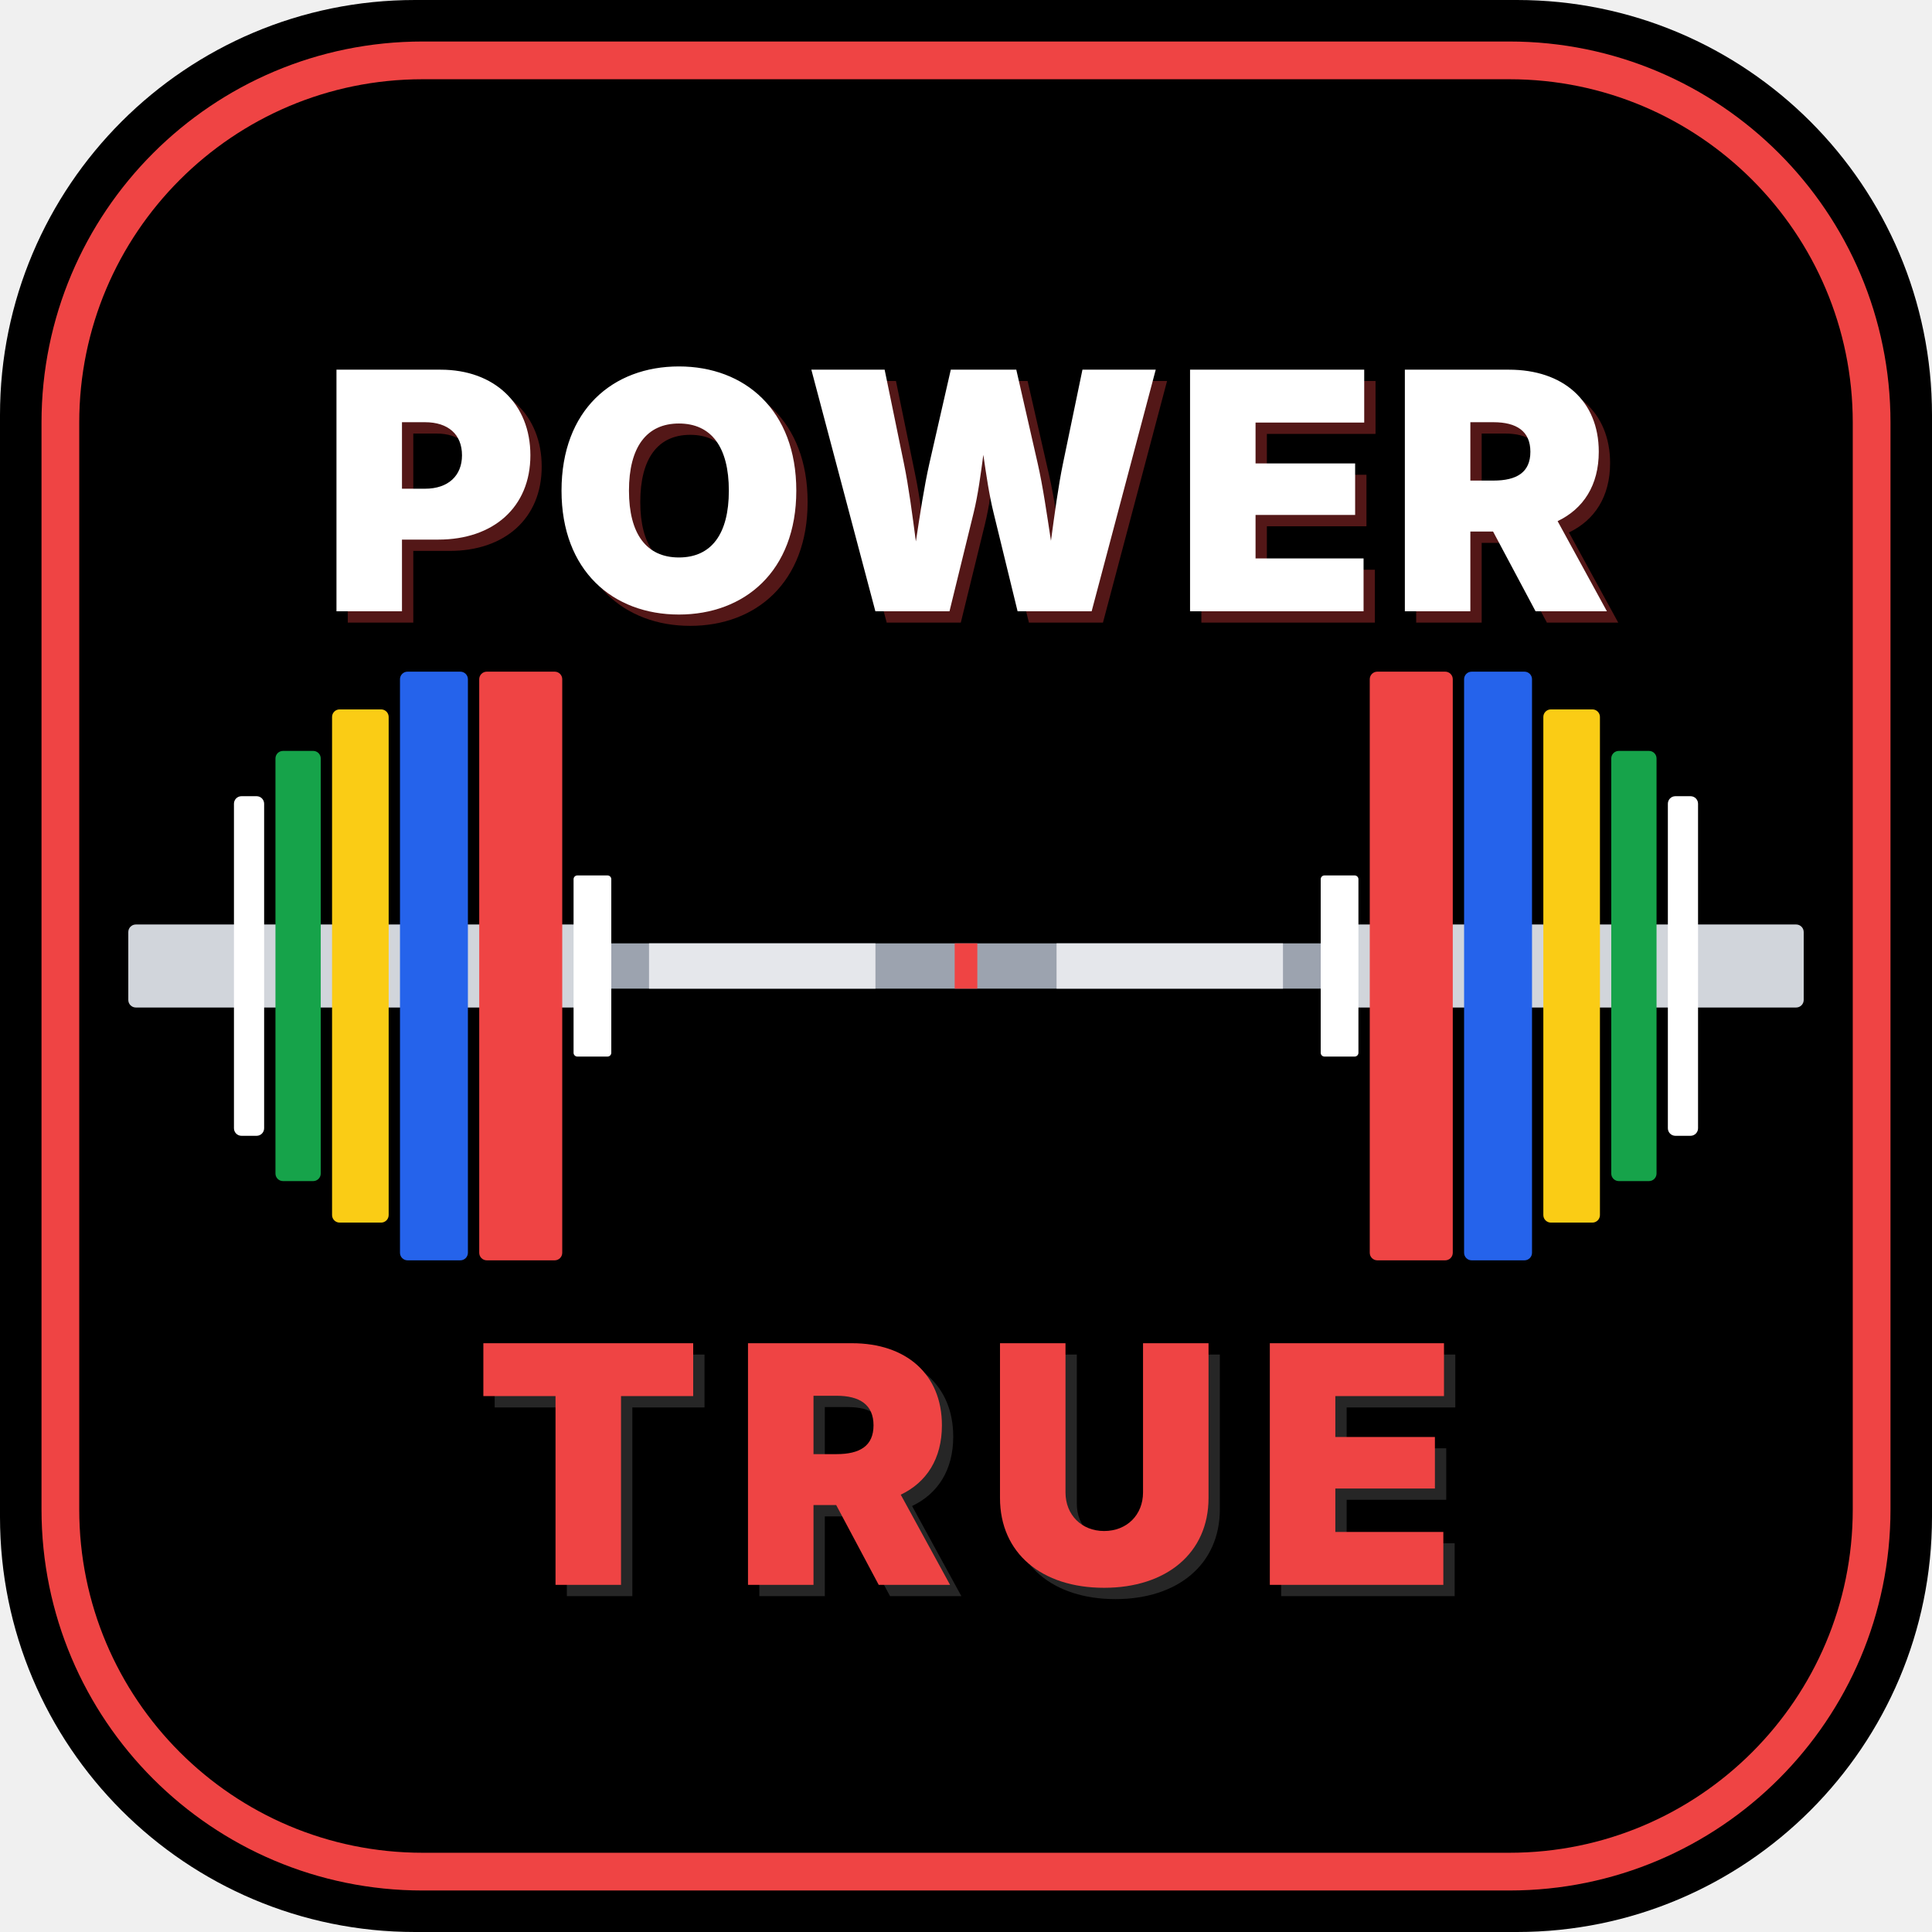
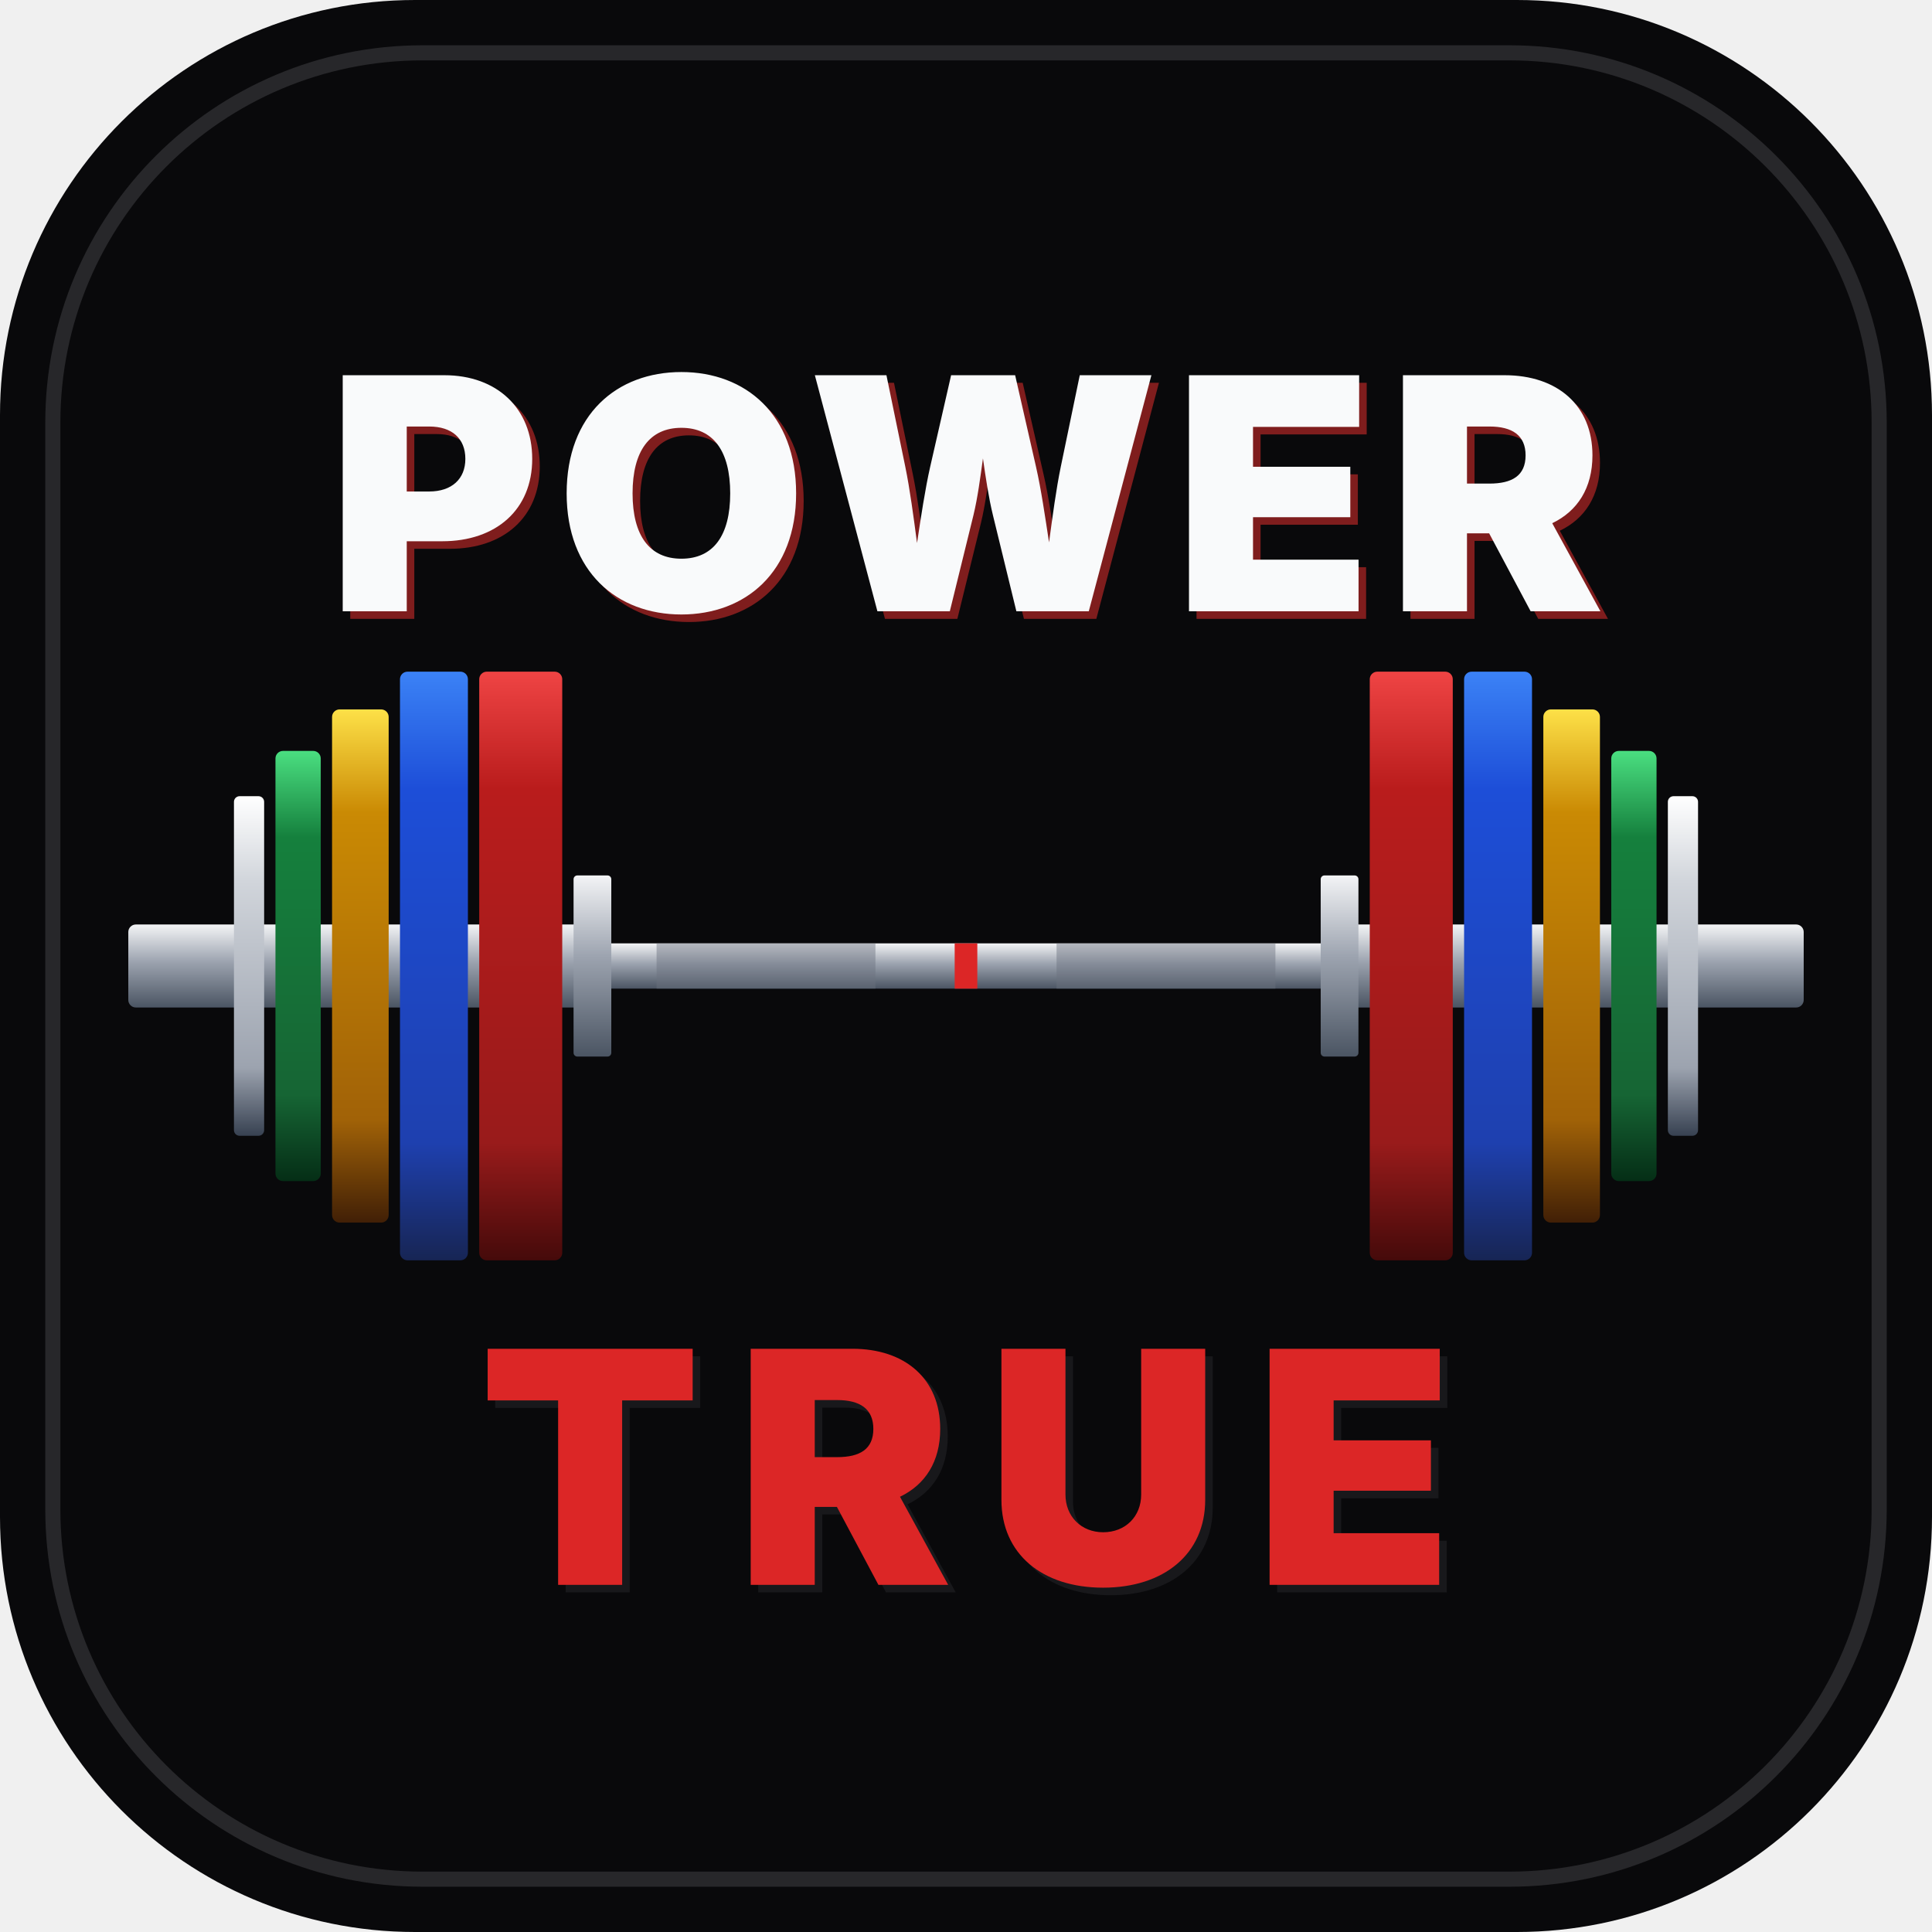
<svg xmlns="http://www.w3.org/2000/svg" viewBox="0 0 512 512">
-   <rect width="512" height="512" rx="110" fill="#000000" />
-   <rect x="16" y="16" width="480" height="480" rx="96" fill="none" stroke="#EF4444" stroke-width="10" />
-   <text x="259" y="165" font-family="system-ui, -apple-system, sans-serif" font-weight="900" font-size="88" fill="#EF4444" fill-opacity="0.35" text-anchor="middle" letter-spacing="3">POWER</text>
-   <text x="256" y="162" font-family="system-ui, -apple-system, sans-serif" font-weight="900" font-size="88" fill="#ffffff" text-anchor="middle" letter-spacing="3">POWER</text>
-   <rect x="160" y="250" width="192" height="12" fill="#9ca3af" />
-   <rect x="172" y="250" width="60" height="12" fill="#e5e7eb" />
-   <rect x="280" y="250" width="60" height="12" fill="#e5e7eb" />
-   <rect x="253" y="250" width="6" height="12" fill="#EF4444" />
-   <rect x="34" y="245" width="126" height="22" rx="2" fill="#d1d5db" />
-   <rect x="352" y="245" width="126" height="22" rx="2" fill="#d1d5db" />
-   <rect x="152" y="232" width="10" height="48" rx="1" fill="#ffffff" />
-   <rect x="350" y="232" width="10" height="48" rx="1" fill="#ffffff" />
-   <rect x="127" y="178" width="22" height="156" rx="2" fill="#EF4444" />
-   <rect x="106" y="178" width="18" height="156" rx="2" fill="#2563EB" />
-   <rect x="88" y="188" width="15" height="136" rx="2" fill="#FACC15" />
-   <rect x="73" y="199" width="12" height="114" rx="2" fill="#16A34A" />
-   <rect x="62" y="211" width="8" height="90" rx="2" fill="#FFFFFF" />
-   <rect x="363" y="178" width="22" height="156" rx="2" fill="#EF4444" />
-   <rect x="388" y="178" width="18" height="156" rx="2" fill="#2563EB" />
-   <rect x="409" y="188" width="15" height="136" rx="2" fill="#FACC15" />
-   <rect x="427" y="199" width="12" height="114" rx="2" fill="#16A34A" />
-   <rect x="442" y="211" width="8" height="90" rx="2" fill="#FFFFFF" />
-   <text x="259" y="423" font-family="system-ui, -apple-system, sans-serif" font-weight="900" font-size="88" fill="#ffffff" fill-opacity="0.15" text-anchor="middle" letter-spacing="8">TRUE</text>
-   <text x="256" y="420" font-family="system-ui, -apple-system, sans-serif" font-weight="900" font-size="88" fill="#EF4444" text-anchor="middle" letter-spacing="8">TRUE</text>
+   <defs>
+     <linearGradient id="steel" x1="0" y1="0" x2="0" y2="1">
+       <stop offset="0%" stop-color="#f3f4f6" />
+       <stop offset="45%" stop-color="#9ca3af" />
+       <stop offset="100%" stop-color="#4b5563" />
+     </linearGradient>
+     <linearGradient id="plate25" x1="0" y1="0" x2="0" y2="1">
+       <stop offset="0%" stop-color="#ef4444" />
+       <stop offset="20%" stop-color="#b91c1c" />
+       <stop offset="80%" stop-color="#991b1b" />
+       <stop offset="100%" stop-color="#450a0a" />
+     </linearGradient>
+     <linearGradient id="plate20" x1="0" y1="0" x2="0" y2="1">
+       <stop offset="0%" stop-color="#3b82f6" />
+       <stop offset="20%" stop-color="#1d4ed8" />
+       <stop offset="80%" stop-color="#1e40af" />
+       <stop offset="100%" stop-color="#172554" />
+     </linearGradient>
+     <linearGradient id="plate15" x1="0" y1="0" x2="0" y2="1">
+       <stop offset="0%" stop-color="#fde047" />
+       <stop offset="20%" stop-color="#ca8a04" />
+       <stop offset="80%" stop-color="#a16207" />
+       <stop offset="100%" stop-color="#422006" />
+     </linearGradient>
+     <linearGradient id="plate10" x1="0" y1="0" x2="0" y2="1">
+       <stop offset="0%" stop-color="#4ade80" />
+       <stop offset="20%" stop-color="#15803d" />
+       <stop offset="80%" stop-color="#166534" />
+       <stop offset="100%" stop-color="#052e16" />
+     </linearGradient>
+     <linearGradient id="plate5" x1="0" y1="0" x2="0" y2="1">
+       <stop offset="0%" stop-color="#ffffff" />
+       <stop offset="25%" stop-color="#d1d5db" />
+       <stop offset="80%" stop-color="#9ca3af" />
+       <stop offset="100%" stop-color="#374151" />
+     </linearGradient>
+   </defs>
+   <rect width="512" height="512" rx="110" fill="#09090b" />
+   <rect x="14" y="14" width="484" height="484" rx="98" fill="none" stroke="#27272a" stroke-width="4" />
+   <text x="258" y="164" font-family="system-ui, -apple-system, sans-serif" font-weight="900" font-size="86" fill="#7f1d1d" text-anchor="middle" letter-spacing="4">POWER</text>
+   <text x="256" y="162" font-family="system-ui, -apple-system, sans-serif" font-weight="900" font-size="86" fill="#f9fafb" text-anchor="middle" letter-spacing="4">POWER</text>
+   <rect x="160" y="250" width="192" height="12" fill="url(#steel)" />
+   <rect x="174" y="250" width="58" height="12" fill="#6b7280" fill-opacity="0.45" />
+   <rect x="280" y="250" width="58" height="12" fill="#6b7280" fill-opacity="0.45" />
+   <rect x="253" y="250" width="6" height="12" fill="#dc2626" />
+   <rect x="34" y="245" width="126" height="22" rx="2" fill="url(#steel)" />
+   <rect x="352" y="245" width="126" height="22" rx="2" fill="url(#steel)" />
+   <rect x="152" y="232" width="10" height="48" rx="1" fill="url(#steel)" />
+   <rect x="350" y="232" width="10" height="48" rx="1" fill="url(#steel)" />
+   <rect x="127" y="178" width="22" height="156" rx="2" fill="url(#plate25)" />
+   <rect x="106" y="178" width="18" height="156" rx="2" fill="url(#plate20)" />
+   <rect x="88" y="188" width="15" height="136" rx="2" fill="url(#plate15)" />
+   <rect x="73" y="199" width="12" height="114" rx="2" fill="url(#plate10)" />
+   <rect x="62" y="211" width="8" height="90" rx="1.5" fill="url(#plate5)" />
+   <rect x="363" y="178" width="22" height="156" rx="2" fill="url(#plate25)" />
+   <rect x="388" y="178" width="18" height="156" rx="2" fill="url(#plate20)" />
+   <rect x="409" y="188" width="15" height="136" rx="2" fill="url(#plate15)" />
+   <rect x="427" y="199" width="12" height="114" rx="2" fill="url(#plate10)" />
+   <rect x="442" y="211" width="8" height="90" rx="1.5" fill="url(#plate5)" />
+   <text x="258" y="422" font-family="system-ui, -apple-system, sans-serif" font-weight="900" font-size="86" fill="#18181b" text-anchor="middle" letter-spacing="9">TRUE</text>
+   <text x="256" y="420" font-family="system-ui, -apple-system, sans-serif" font-weight="900" font-size="86" fill="#dc2626" text-anchor="middle" letter-spacing="9">TRUE</text>
</svg>
